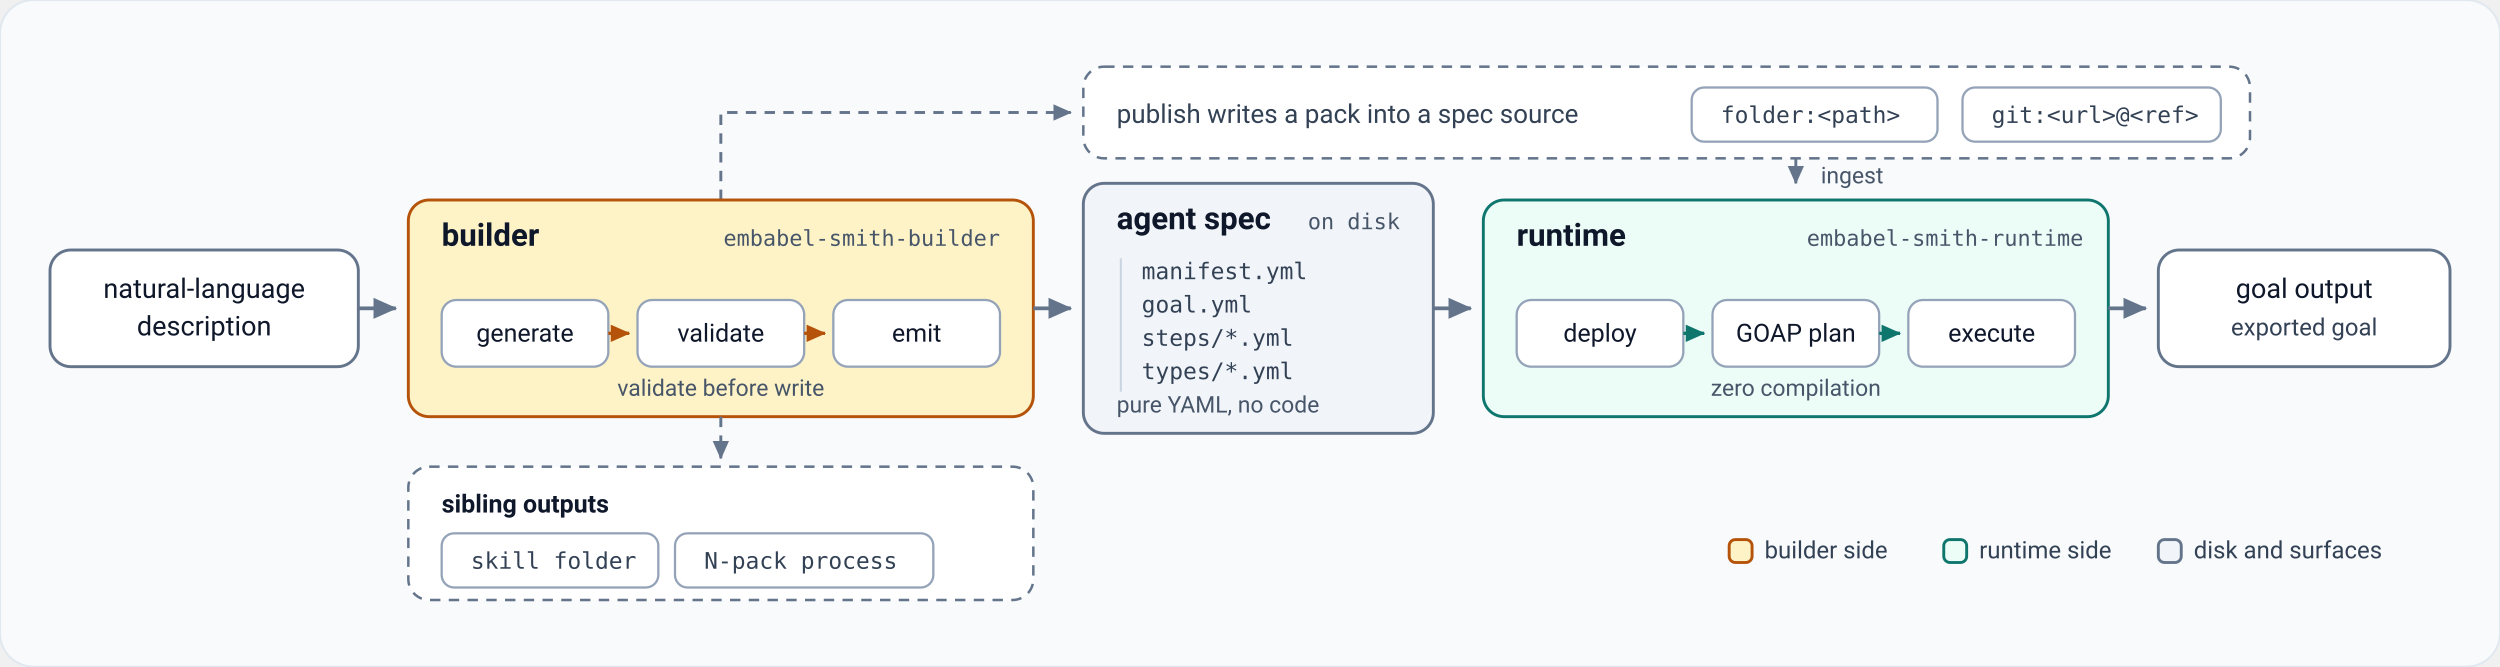
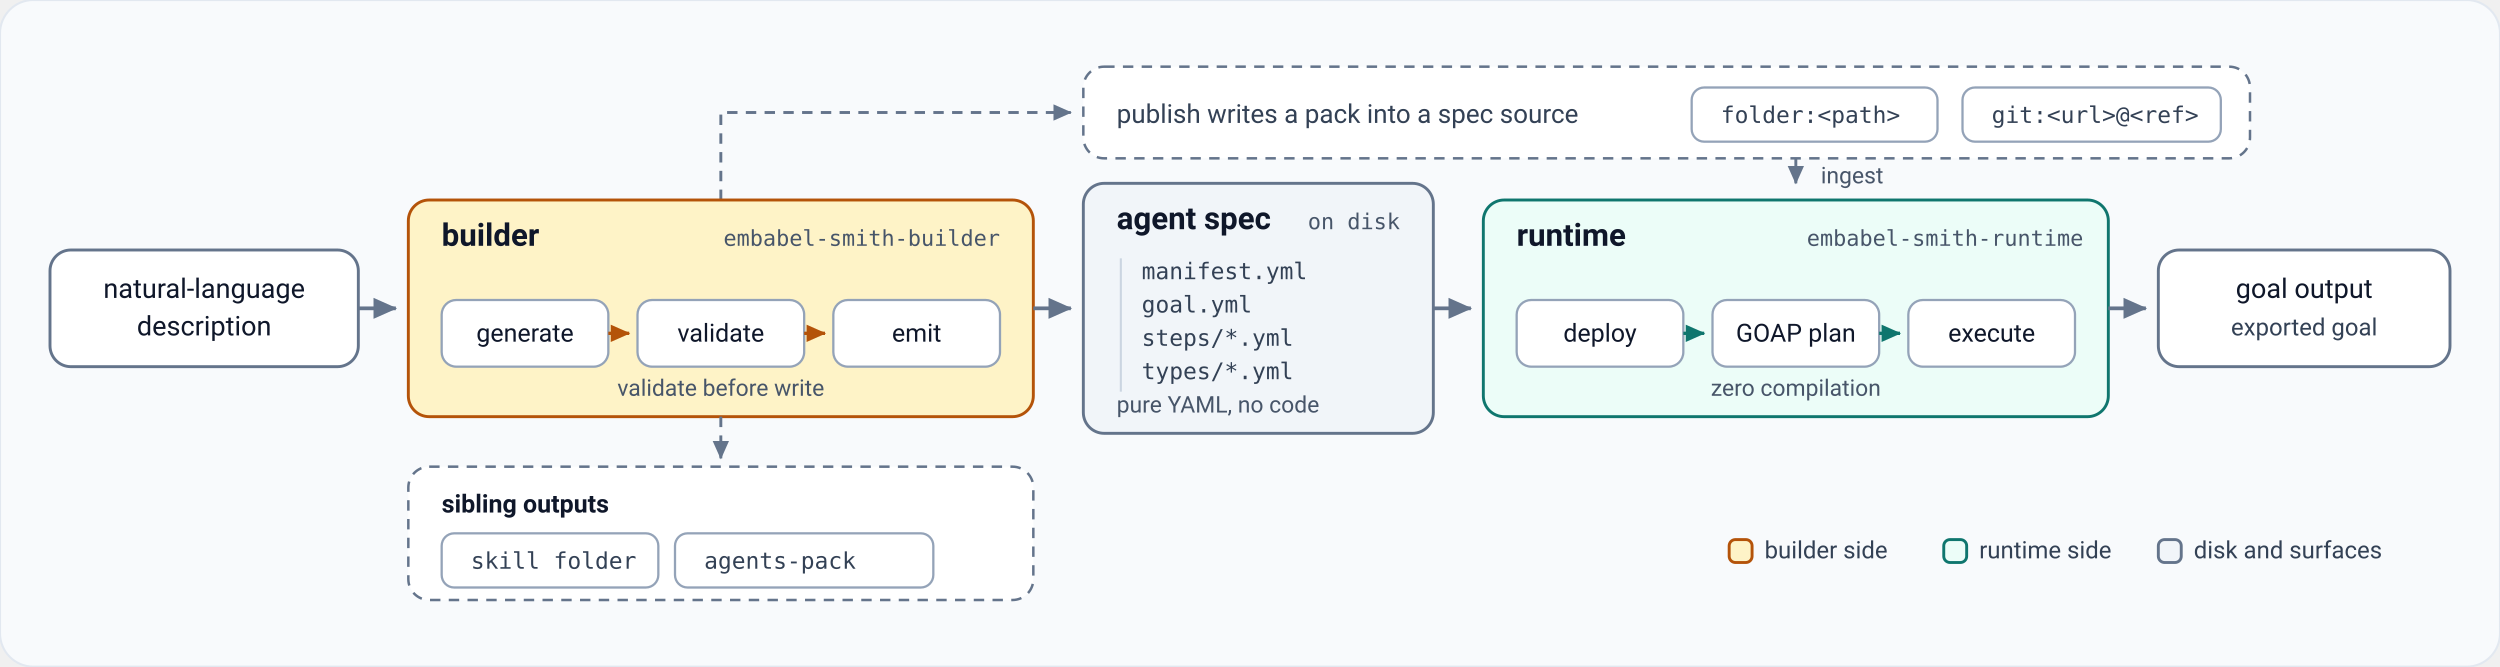
<svg xmlns="http://www.w3.org/2000/svg" viewBox="0 0 1200 320" preserveAspectRatio="xMidYMid meet" role="img" aria-labelledby="p1-title p1-desc">
  <style>
    text { font-family: ui-sans-serif, system-ui, -apple-system, 'Segoe UI', Roboto, Helvetica, Arial, sans-serif; }
    .mono { font-family: ui-monospace, SFMono-Regular, Menlo, Consolas, monospace; }
    .canvas { fill: #F8FAFC; stroke: #E2E8F0; stroke-width: 1; }
    .note { fill: #FFFFFF; stroke: #64748B; stroke-width: 1.2; stroke-dasharray: 5 4; }
    .box-builder { fill: #FEF3C7; stroke: #B45309; stroke-width: 1.4; }
    .box-runtime { fill: #ECFDF8; stroke: #0F766E; stroke-width: 1.4; }
    .box-artifact { fill: #F1F5F9; stroke: #64748B; stroke-width: 1.4; }
    .box-neutral { fill: #FFFFFF; stroke: #64748B; stroke-width: 1.4; }
    .chip { fill: #FFFFFF; stroke: #94A3B8; stroke-width: 1.1; }
    .rule { stroke: #CBD5E1; stroke-width: 1; }
    .flow { fill: none; stroke: #64748B; stroke-width: 1.8; }
    .flow-amber { fill: none; stroke: #B45309; stroke-width: 1.6; }
    .flow-teal { fill: none; stroke: #0F766E; stroke-width: 1.6; }
    .dash { fill: none; stroke: #64748B; stroke-width: 1.4; stroke-dasharray: 5 4; }
    .ah-neutral { fill: #64748B; }
    .ah-amber { fill: #B45309; }
    .ah-teal { fill: #0F766E; }
    .title { font-size: 15px; font-weight: 600; fill: #0F172A; }
    .body-strong { font-size: 13px; fill: #0F172A; }
    .body-mid { font-size: 12.5px; fill: #334155; }
    .label-strong { font-size: 12px; font-weight: 600; fill: #0F172A; }
    .label-mid { font-size: 11.5px; fill: #334155; }
    .label-soft { font-size: 11px; fill: #475569; }
    .chip-label { font-size: 12px; fill: #0F172A; }
    .mono-mid { font-size: 11px; fill: #334155; }
    .mono-soft { font-size: 10.5px; fill: #475569; }
    @media (prefers-color-scheme: dark) {
      .canvas { fill: #0F172A; stroke: #243244; }
      .note { fill: #111C2E; stroke: #7A8AA0; }
      .box-builder { fill: #33260E; stroke: #E0A02A; }
      .box-runtime { fill: #0E2F2C; stroke: #34D3B4; }
      .box-artifact { fill: #1A2434; stroke: #94A3B8; }
      .box-neutral { fill: #162132; stroke: #7A8AA0; }
      .chip { fill: #1B2739; stroke: #3A4A61; }
      .rule { stroke: #3A4A61; }
      .flow { stroke: #94A3B8; }
      .flow-amber { stroke: #E0A02A; }
      .flow-teal { stroke: #34D3B4; }
      .dash { stroke: #94A3B8; }
      .ah-neutral { fill: #94A3B8; }
      .ah-amber { fill: #E0A02A; }
      .ah-teal { fill: #34D3B4; }
      .title, .body-strong, .chip-label, .label-strong { fill: #F1F5F9; }
      .body-mid, .label-mid { fill: #CBD5E1; }
      .label-soft, .mono-soft { fill: #A6B4C6; }
      .mono-mid { fill: #CBD5E1; }
    }
  </style>
  <defs>
    <marker id="p1-ar" viewBox="0 0 10 10" refX="8.5" refY="5" markerWidth="7" markerHeight="7" orient="auto-start-reverse">
      <path d="M0,1 L9,5 L0,9 Z" class="ah-neutral" />
    </marker>
    <marker id="p1-arA" viewBox="0 0 10 10" refX="8.5" refY="5" markerWidth="6.5" markerHeight="6.5" orient="auto-start-reverse">
      <path d="M0,1 L9,5 L0,9 Z" class="ah-amber" />
    </marker>
    <marker id="p1-arT" viewBox="0 0 10 10" refX="8.5" refY="5" markerWidth="6.5" markerHeight="6.5" orient="auto-start-reverse">
      <path d="M0,1 L9,5 L0,9 Z" class="ah-teal" />
    </marker>
  </defs>
  <rect class="canvas" x="0" y="0" width="1200" height="320" rx="16" />
  <rect class="note" x="520" y="32" width="560" height="44" rx="10" />
  <text class="body-mid" x="536" y="59">publish writes a pack into a spec source</text>
  <rect class="chip" x="812" y="42" width="118" height="26" rx="6" />
  <text class="mono mono-mid" x="826" y="59">folder:&lt;path&gt;</text>
  <rect class="chip" x="942" y="42" width="124" height="26" rx="6" />
  <text class="mono mono-mid" x="956" y="59">git:&lt;url&gt;@&lt;ref&gt;</text>
  <path class="dash" d="M346,96 L346,54 L514,54" marker-end="url(#p1-ar)" />
  <path class="dash" d="M862,76 L862,88" marker-end="url(#p1-ar)" />
  <text class="label-soft" x="874" y="88">ingest</text>
  <rect class="box-neutral" x="24" y="120" width="148" height="56" rx="10" />
  <text class="body-strong" x="98" y="143" text-anchor="middle">natural-language</text>
  <text class="body-strong" x="98" y="161" text-anchor="middle">description</text>
  <path class="flow" d="M172,148 L190,148" marker-end="url(#p1-ar)" />
  <rect class="box-builder" x="196" y="96" width="300" height="104" rx="10" />
  <text class="title" x="212" y="118">builder</text>
  <text class="mono mono-soft" x="480" y="118" text-anchor="end">embabel-smith-builder</text>
  <rect class="chip" x="212" y="144" width="80" height="32" rx="7" />
  <text class="chip-label" x="252" y="164" text-anchor="middle">generate</text>
  <path class="flow-amber" d="M292,160 L302,160" marker-end="url(#p1-arA)" />
  <rect class="chip" x="306" y="144" width="80" height="32" rx="7" />
  <text class="chip-label" x="346" y="164" text-anchor="middle">validate</text>
  <path class="flow-amber" d="M386,160 L396,160" marker-end="url(#p1-arA)" />
  <rect class="chip" x="400" y="144" width="80" height="32" rx="7" />
  <text class="chip-label" x="440" y="164" text-anchor="middle">emit</text>
  <text class="label-soft" x="346" y="190" text-anchor="middle">validate before write</text>
  <path class="flow" d="M496,148 L514,148" marker-end="url(#p1-ar)" />
  <rect class="box-artifact" x="520" y="88" width="168" height="120" rx="10" />
  <text class="title" x="536" y="110">agent spec</text>
  <text class="mono mono-soft" x="672" y="110" text-anchor="end">on disk</text>
  <line class="rule" x1="538" y1="124" x2="538" y2="188" />
  <text class="mono mono-mid" x="548" y="134">manifest.yml</text>
  <text class="mono mono-mid" x="548" y="150">goal.yml</text>
  <text class="mono mono-mid" x="548" y="166">steps/*.yml</text>
  <text class="mono mono-mid" x="548" y="182">types/*.yml</text>
  <text class="label-soft" x="536" y="198">pure YAML, no code</text>
  <path class="flow" d="M688,148 L706,148" marker-end="url(#p1-ar)" />
  <rect class="box-runtime" x="712" y="96" width="300" height="104" rx="10" />
  <text class="title" x="728" y="118">runtime</text>
  <text class="mono mono-soft" x="1000" y="118" text-anchor="end">embabel-smith-runtime</text>
  <rect class="chip" x="728" y="144" width="80" height="32" rx="7" />
  <text class="chip-label" x="768" y="164" text-anchor="middle">deploy</text>
  <path class="flow-teal" d="M808,160 L818,160" marker-end="url(#p1-arT)" />
  <rect class="chip" x="822" y="144" width="80" height="32" rx="7" />
  <text class="chip-label" x="862" y="164" text-anchor="middle">GOAP plan</text>
  <path class="flow-teal" d="M902,160 L912,160" marker-end="url(#p1-arT)" />
  <rect class="chip" x="916" y="144" width="80" height="32" rx="7" />
  <text class="chip-label" x="956" y="164" text-anchor="middle">execute</text>
  <text class="label-soft" x="862" y="190" text-anchor="middle">zero compilation</text>
  <path class="flow" d="M1012,148 L1030,148" marker-end="url(#p1-ar)" />
  <rect class="box-neutral" x="1036" y="120" width="140" height="56" rx="10" />
  <text class="body-strong" x="1106" y="143" text-anchor="middle">goal output</text>
  <text class="label-mid" x="1106" y="161" text-anchor="middle">exported goal</text>
  <path class="dash" d="M346,200 L346,220" marker-end="url(#p1-ar)" />
  <rect class="note" x="196" y="224" width="300" height="64" rx="10" />
  <text class="label-strong" x="212" y="246">sibling outputs</text>
  <rect class="chip" x="212" y="256" width="104" height="26" rx="6" />
  <text class="mono mono-mid" x="226" y="273">skill folder</text>
  <rect class="chip" x="324" y="256" width="124" height="26" rx="6" />
-   <text class="mono mono-mid" x="338" y="273">N-pack process</text>
+   <text class="mono mono-mid" x="338" y="273">agents-pack</text>
  <rect class="box-builder" x="830" y="259" width="11" height="11" rx="3" />
  <text class="label-mid" x="847" y="268">builder side</text>
  <rect class="box-runtime" x="933" y="259" width="11" height="11" rx="3" />
  <text class="label-mid" x="950" y="268">runtime side</text>
  <rect class="box-artifact" x="1036" y="259" width="11" height="11" rx="3" />
  <text class="label-mid" x="1053" y="268">disk and surfaces</text>
</svg>
